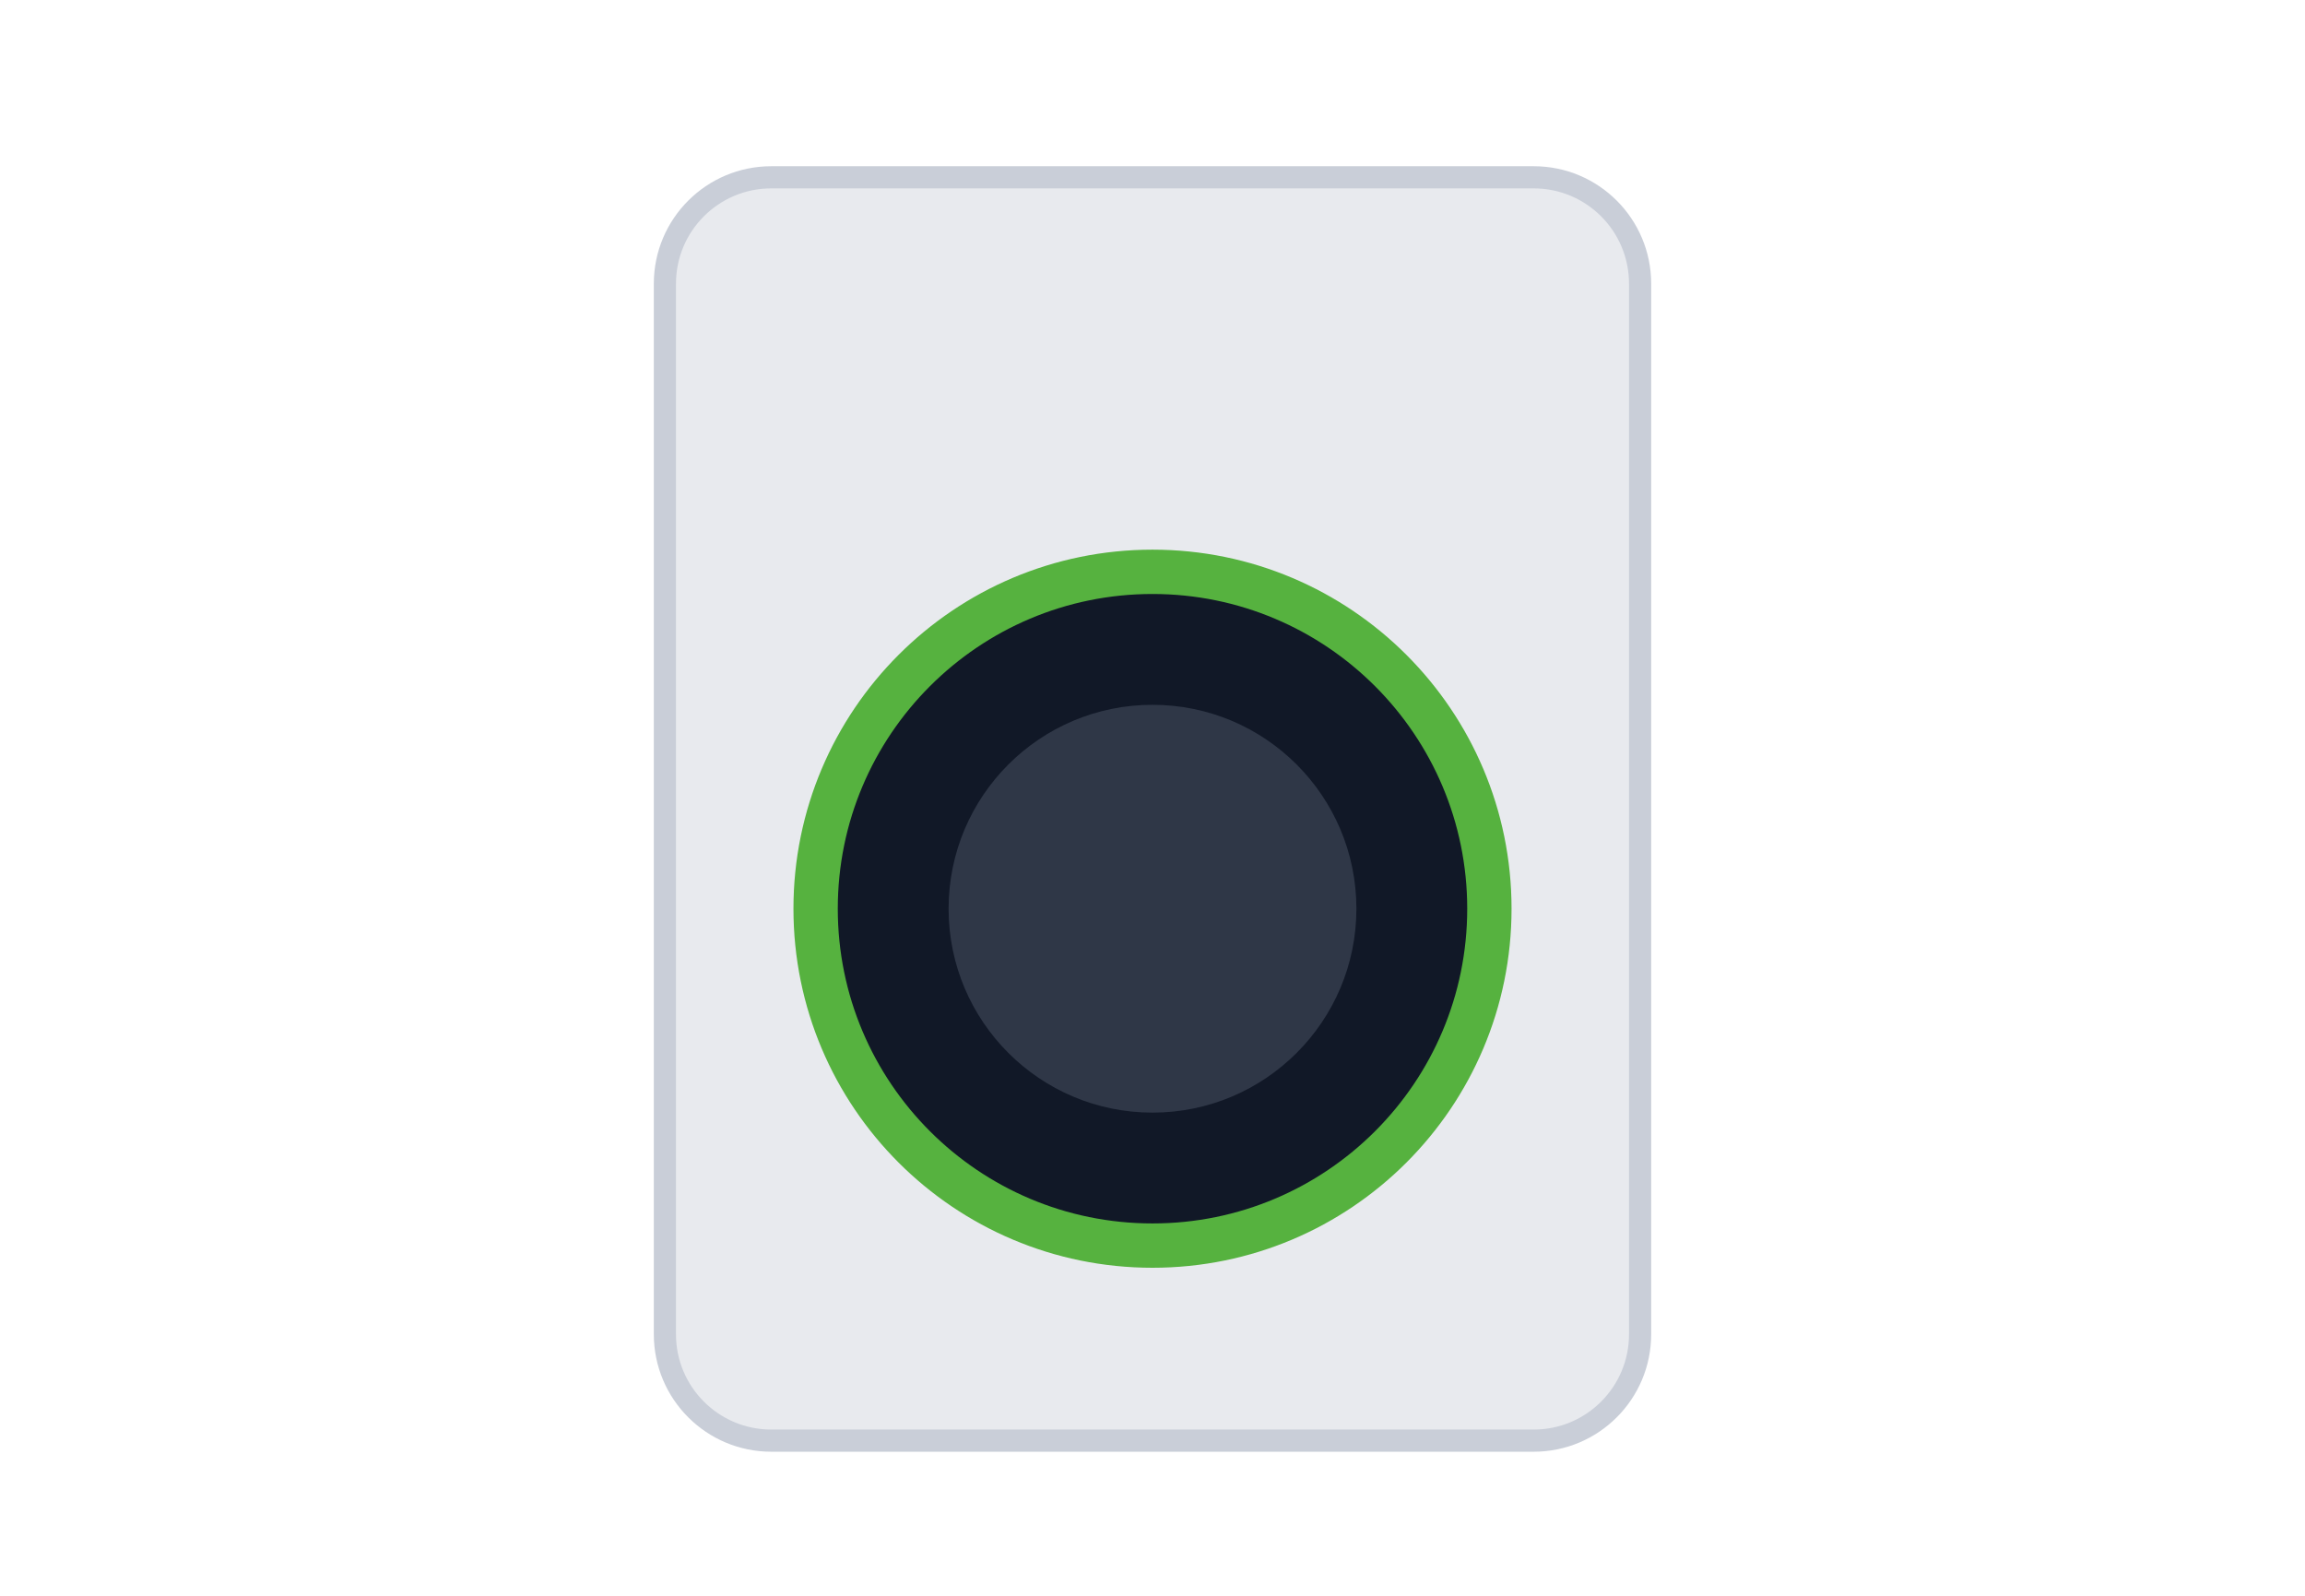
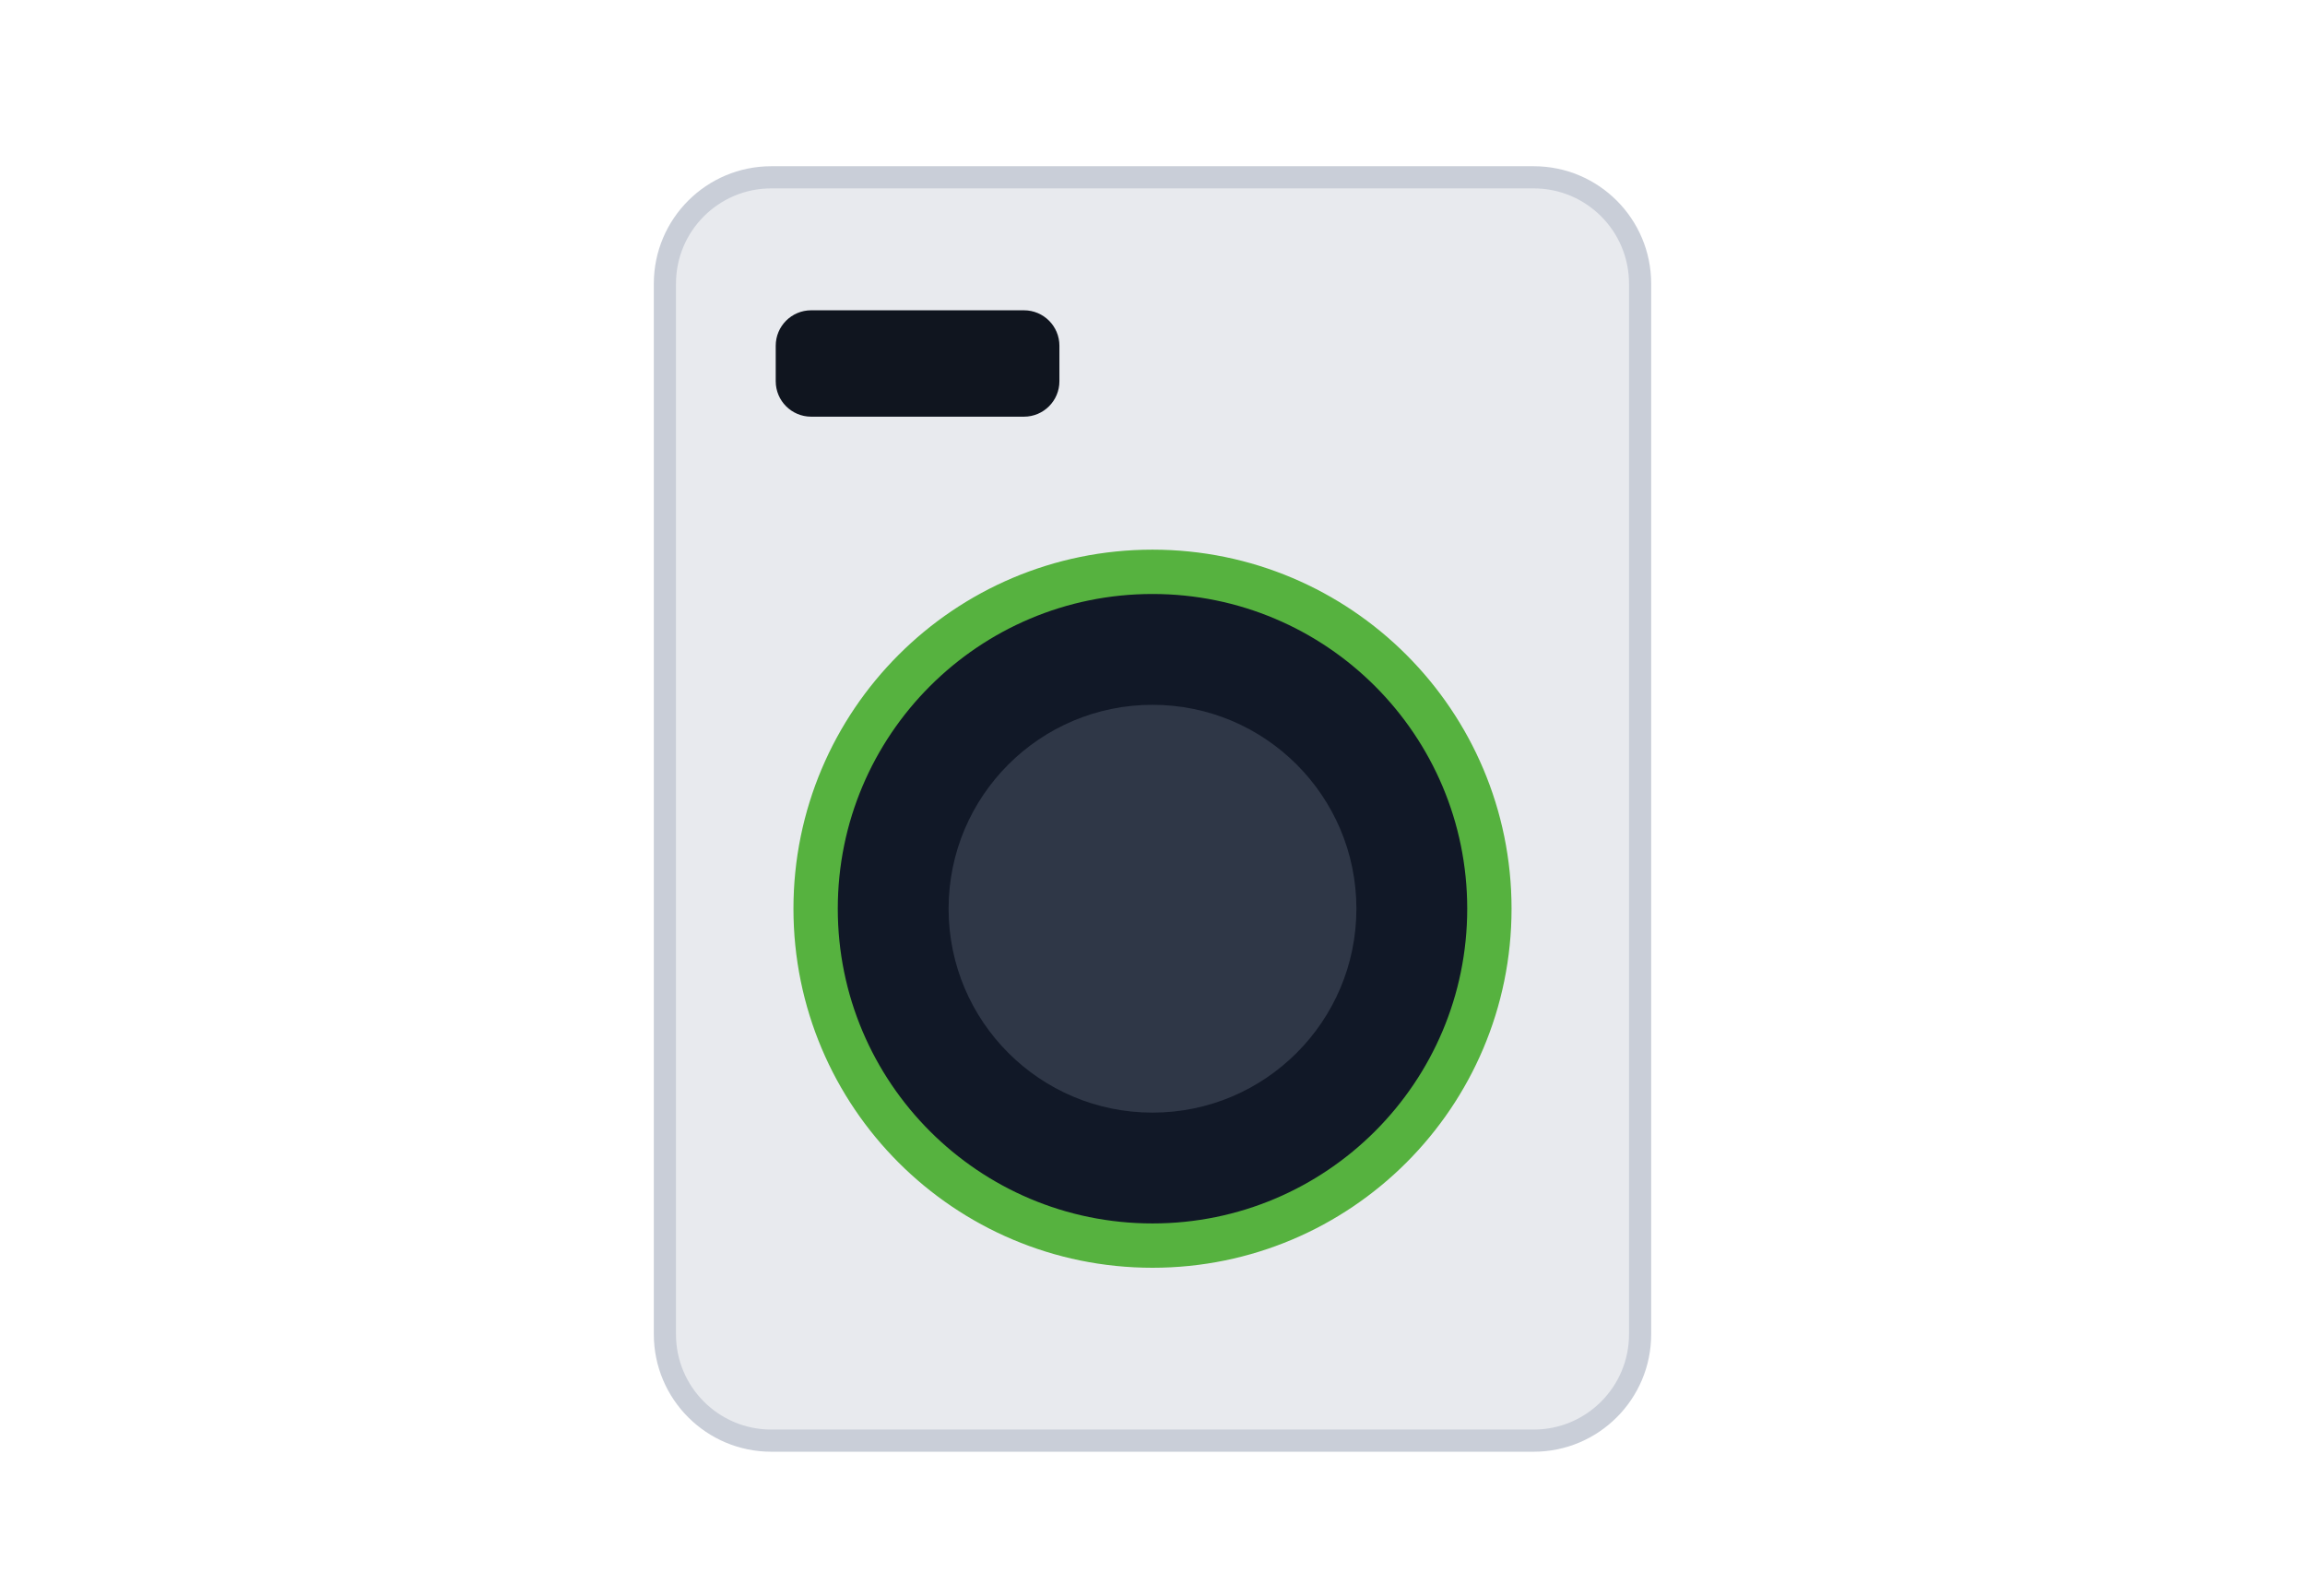
<svg xmlns="http://www.w3.org/2000/svg" viewBox="0 0 520 360">
  <rect width="520" height="360" fill="none" />
  <rect x="150" y="40" width="220" height="285" rx="24" fill="#e8eaee" stroke="#c9ced8" stroke-width="5" />
+   <rect x="175" y="70" width="64" height="24" rx="8" fill="#10151f" />
  <circle cx="260" cy="205" r="76" fill="#111827" stroke="#56b23f" stroke-width="10" />
  <circle cx="260" cy="205" r="46" fill="#2f3747" />
</svg>
